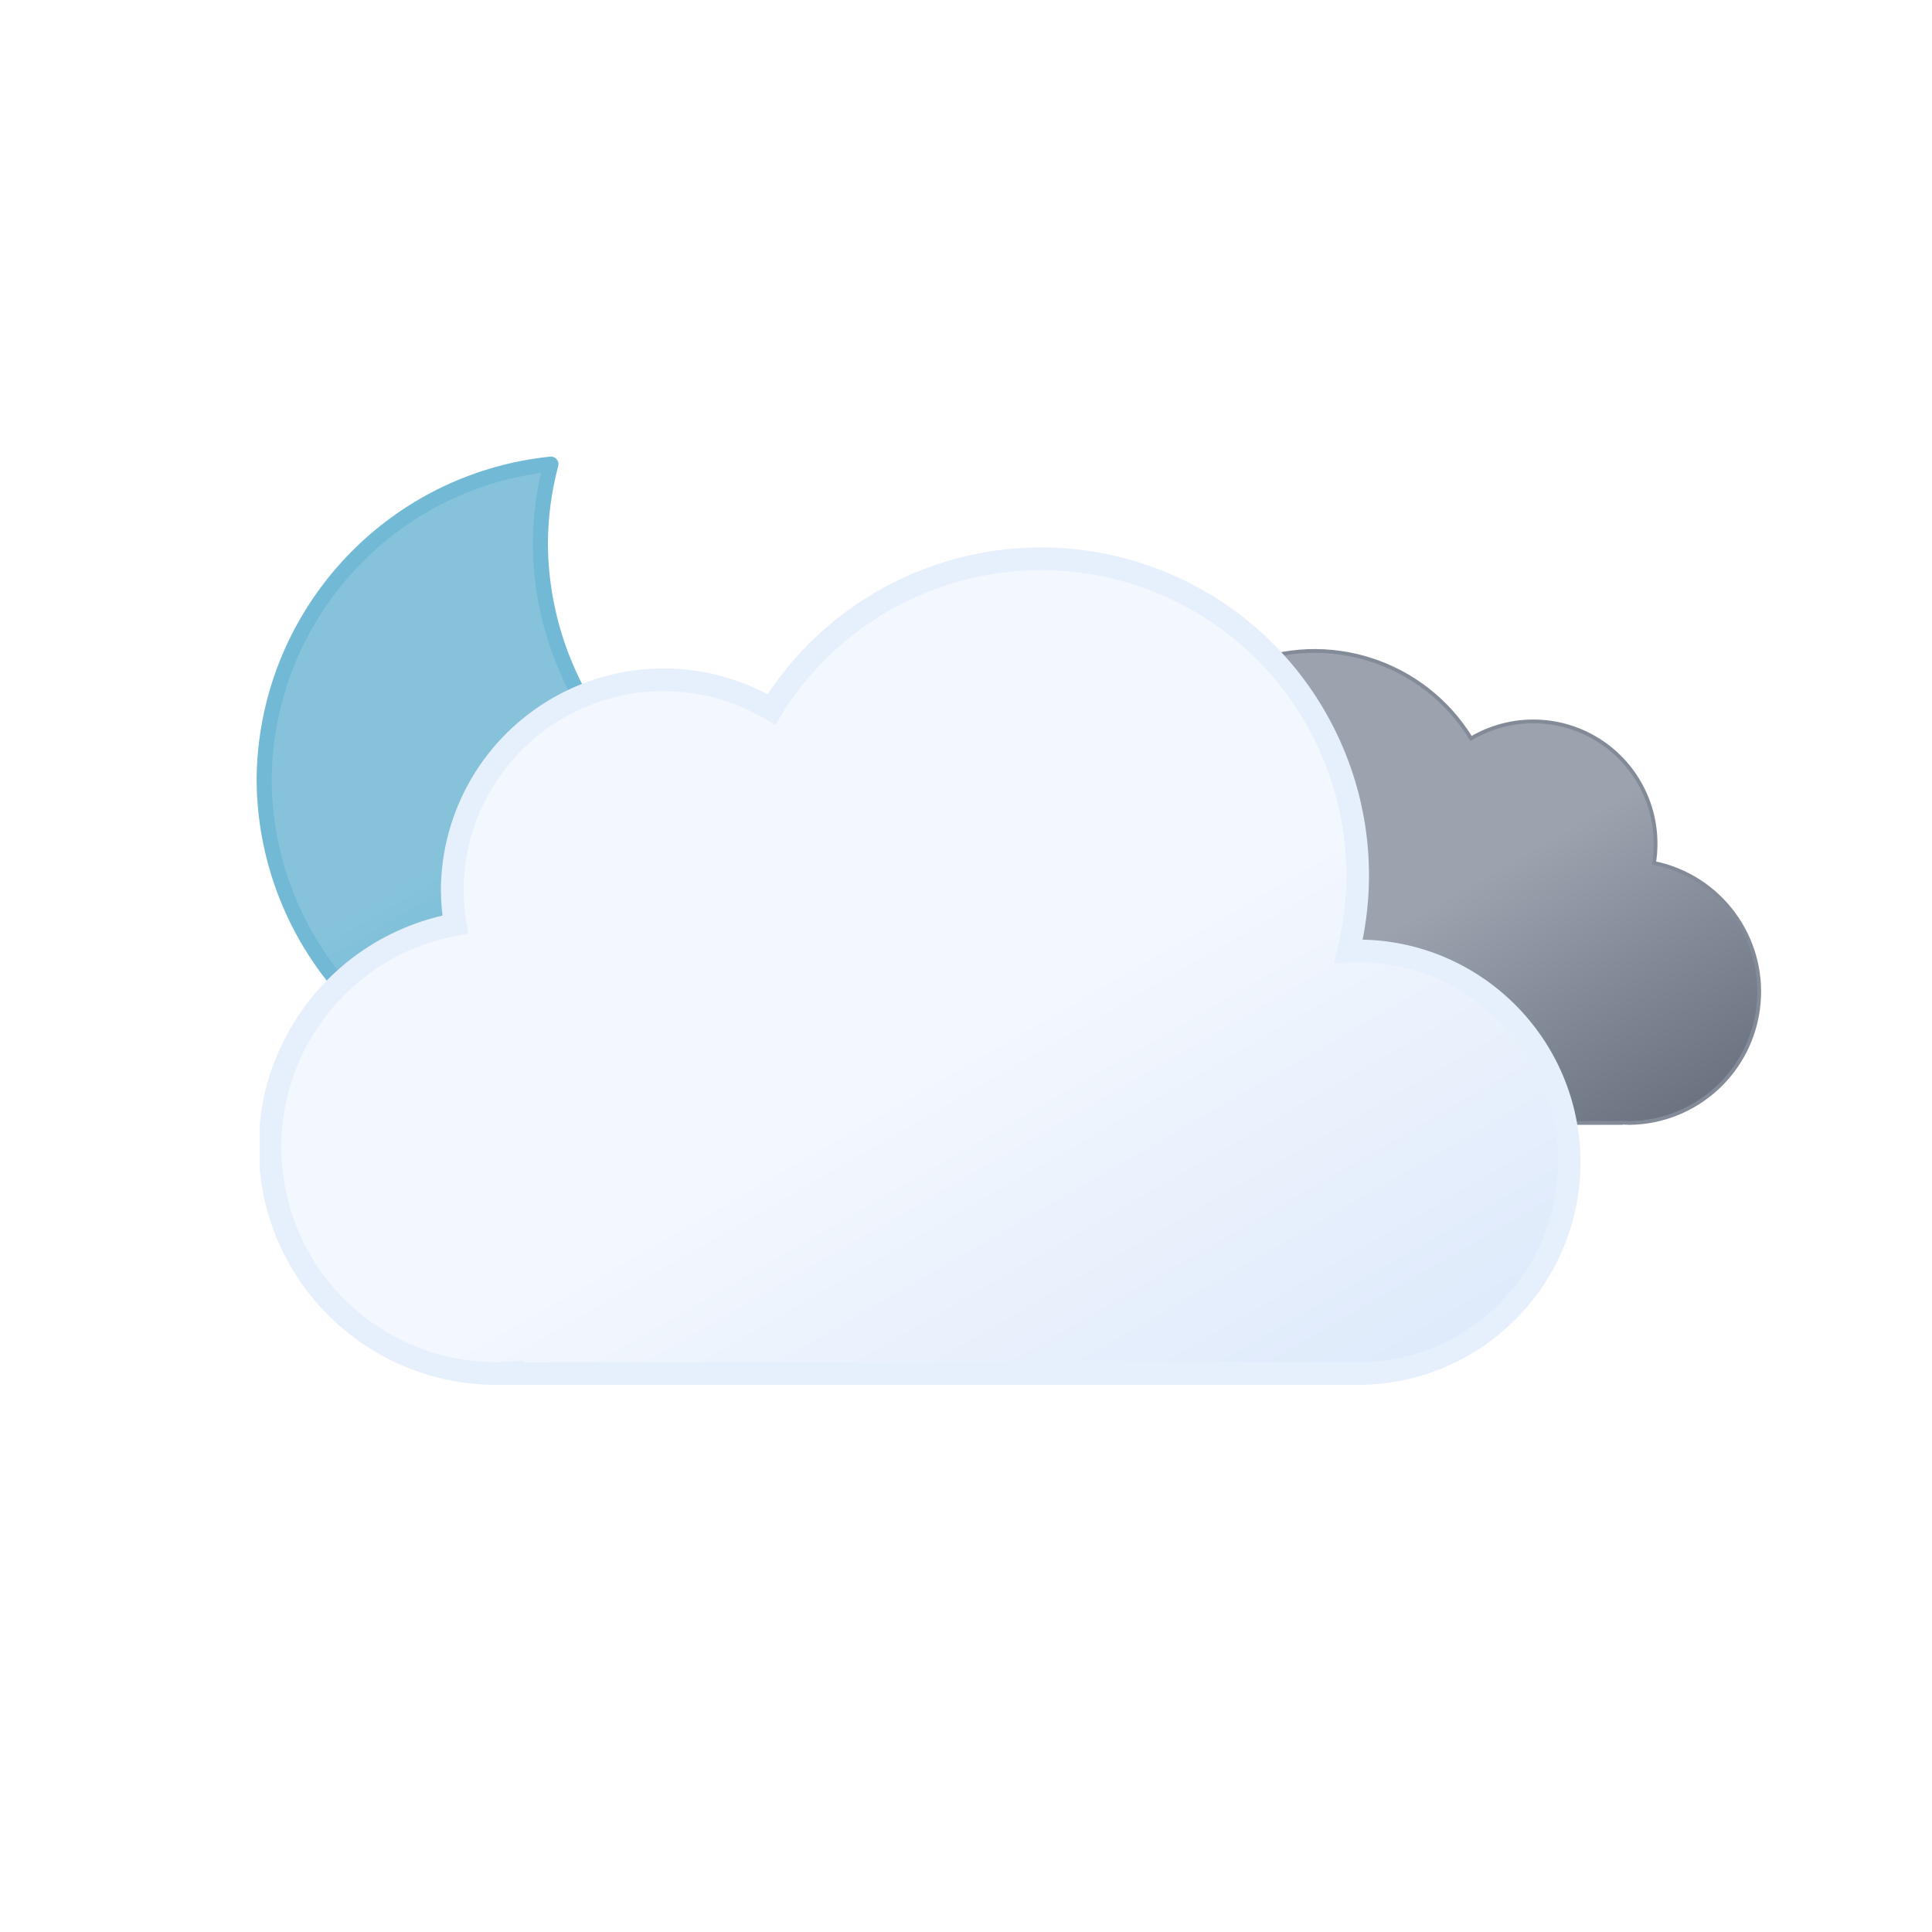
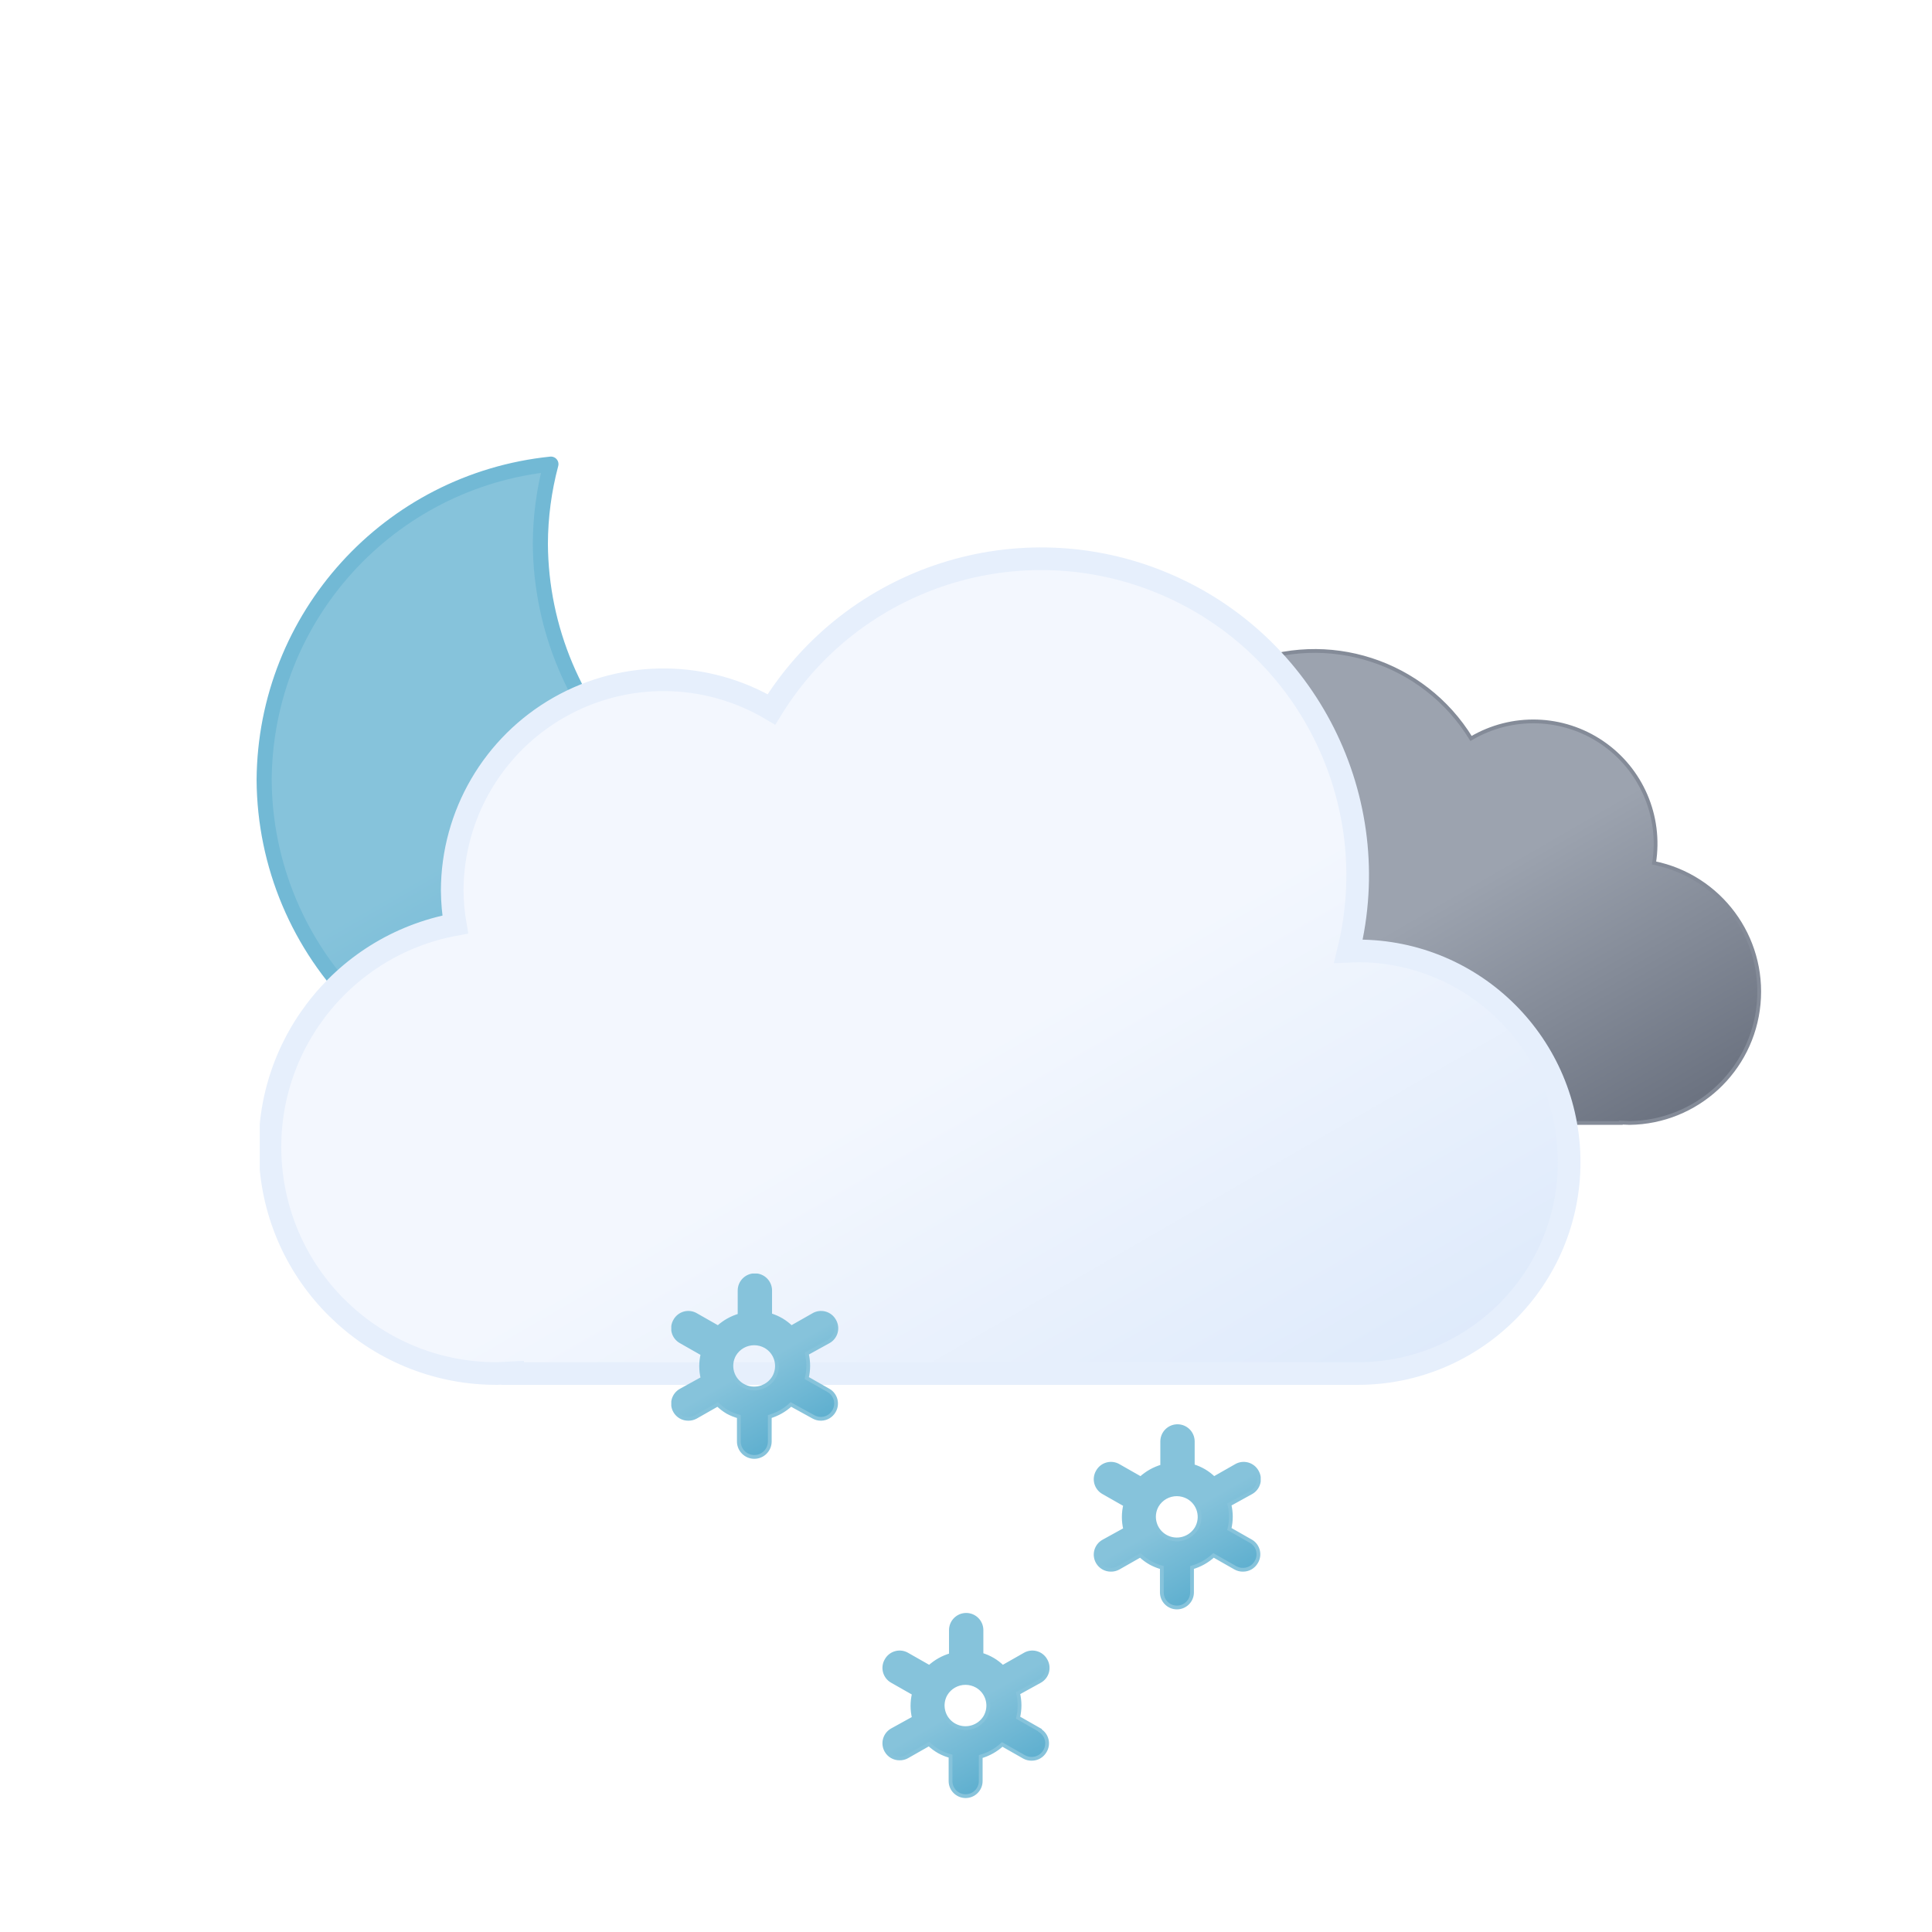
<svg xmlns="http://www.w3.org/2000/svg" xmlns:xlink="http://www.w3.org/1999/xlink" viewBox="0 0 512 512">
  <defs>
    <linearGradient id="a" x1="99.5" x2="232.6" y1="30.7" y2="261.4" gradientUnits="userSpaceOnUse">
      <stop offset="0" stop-color="#f3f7fe" />
      <stop offset=".5" stop-color="#f3f7fe" />
      <stop offset="1" stop-color="#deeafb" />
    </linearGradient>
    <linearGradient id="b" x1="52.7" x2="133.4" y1="9.6" y2="149.3" gradientUnits="userSpaceOnUse">
      <stop offset="0" stop-color="#9ca3af" />
      <stop offset=".5" stop-color="#9ca3af" />
      <stop offset="1" stop-color="#6b7280" />
    </linearGradient>
    <linearGradient id="c" x1="34.7" x2="119.2" y1="18.6" y2="165" gradientUnits="userSpaceOnUse">
      <stop offset="0" stop-color="#86c3db" />
      <stop offset=".5" stop-color="#86c3db" />
      <stop offset="1" stop-color="#5eafcf" />
    </linearGradient>
    <linearGradient xlink:href="#c" id="d" x1="11.4" x2="32.8" y1="5.9" y2="43.1" />
-     <linearGradient xlink:href="#c" id="e" x1="67.4" x2="88.8" y1="5.9" y2="43.1" />
-     <linearGradient xlink:href="#c" id="f" x1="123.4" x2="144.8" y1="5.9" y2="43.1" />
+     <linearGradient xlink:href="#c" id="e" x1="67.4" x2="88.8" y1="95.9" y2="133.1" />
+     <linearGradient xlink:href="#c" id="f" x1="123.4" x2="144.8" y1="45.9" y2="83.1" />
    <symbol id="h" viewBox="0 0 172 172">
-       <path fill="url(#c)" stroke="#72b9d5" stroke-linecap="round" stroke-linejoin="round" stroke-width="4" d="M160.6 107.4a84.8 84.8 0 01-85.4-84.3A83.3 83.3 0 0178 2 84.7 84.7 0 002 85.7 84.8 84.8 0 0087.4 170a85.2 85.2 0 0082.6-63.1 88 88 0 01-9.4.5Z">
-         <animateTransform additive="sum" attributeName="transform" dur="6s" repeatCount="indefinite" type="rotate" values="-15 86 86; 9 86 86; -15 86 86" />
-       </path>
+       <path fill="url(#c)" stroke="#72b9d5" stroke-linecap="round" stroke-linejoin="round" stroke-width="4" d="M160.6 107.4a84.8 84.8 0 01-85.4-84.3A83.3 83.3 0 0178 2 84.7 84.7 0 002 85.7 84.8 84.8 0 0087.4 170a85.2 85.2 0 0082.6-63.1 88 88 0 01-9.4.5Z" />
    </symbol>
    <symbol id="j" viewBox="0 0 200.3 126.1">
      <path fill="url(#b)" stroke="#848b98" stroke-miterlimit="10" d="M.5 93.2a32.4 32.4 0 0032.4 32.4h129.8v-.1l2.3.1a34.8 34.8 0 006.5-68.9 32.4 32.4 0 00-48.5-33 48.6 48.6 0 00-88.6 37.1h-1.5A32.4 32.4 0 00.5 93.1Z" />
    </symbol>
    <symbol id="k" viewBox="0 0 350 222">
      <path fill="url(#a)" stroke="#e6effc" stroke-miterlimit="10" stroke-width="6" d="m291 107-2.5.1A83.9 83.9 0 00135.6 43 56 56 0 0051 91a56.6 56.6 0 00.8 9A60 60 0 0063 219l4-.2v.2h224a56 56 0 000-112Z" />
    </symbol>
-     <symbol id="i" overflow="visible" viewBox="0 0 398 222">
-       <use xlink:href="#j" width="200.3" height="126.1" transform="translate(198 27)">
-         <animateTransform additive="sum" attributeName="transform" dur="6s" repeatCount="indefinite" type="translate" values="-9 0; 9 0; -9 0" />
-       </use>
-       <use xlink:href="#k" width="350" height="222">
-         <animateTransform additive="sum" attributeName="transform" dur="6s" repeatCount="indefinite" type="translate" values="-18 0; 18 0; -18 0" />
-       </use>
+     <symbol id="i" viewBox="0 0 398 222">
+       <use xlink:href="#j" width="200.3" height="126.1" transform="translate(198 27)" />
+       <use xlink:href="#k" width="350" height="222" />
    </symbol>
-     <symbol id="g" overflow="visible" viewBox="0 0 398.8 246">
+     <symbol id="g" viewBox="0 0 398.8 246">
      <use xlink:href="#h" width="172" height="172" />
      <use xlink:href="#i" width="398" height="222" transform="translate(.84 24)" />
    </symbol>
-     <symbol id="l" overflow="visible" viewBox="0 0 156.2 49">
-       <g>
-         <path fill="url(#d)" stroke="#86c3db" stroke-miterlimit="10" d="m41.7 31-5.8-3.3a13.7 13.7 0 000-6.5l5.8-3.2a4 4 0 001.5-5.5 4 4 0 00-5.6-1.5l-5.8 3.3a13.6 13.6 0 00-2.6-2 13.8 13.8 0 00-3-1.3V4.5a4 4 0 00-8.1 0v6.6a14.3 14.3 0 00-5.7 3.2L6.6 11A4 4 0 001 12.5 4 4 0 002.5 18l5.8 3.3a13.7 13.7 0 000 6.5L2.5 31A4 4 0 001 36.5a4 4 0 003.5 2 4 4 0 002-.5l5.8-3.3a13.6 13.6 0 002.6 2 13.8 13.8 0 003 1.2v6.6a4 4 0 008.2 0v-6.6a14.2 14.2 0 005.6-3.2l6 3.3a4 4 0 002 .5 4 4 0 003.4-2 4 4 0 00-1.4-5.5ZM19 29.7a6 6 0 01-2.3-8.2 6.1 6.1 0 015.3-3 6.2 6.2 0 013 .8 6 6 0 012.2 8.2 6.1 6.1 0 01-8.2 2.2Z" opacity="0">
-           <animateTransform additive="sum" attributeName="transform" dur="6s" repeatCount="indefinite" type="rotate" values="0 24 24; 360 24 24" />
-           <animate id="t1" attributeName="opacity" begin="0s; t1.end+1s" dur="2s" keyTimes="0; .17; .83; 1" values="0; 1; 1; 0" />
-         </path>
-         <animateTransform id="s1" additive="sum" attributeName="transform" begin="0s; s1.end+1s" dur="2s" type="translate" values="0 -36; 0 92;" />
-       </g>
-       <g>
-         <path fill="url(#e)" stroke="#86c3db" stroke-miterlimit="10" d="m97.7 31-5.8-3.3a13.7 13.7 0 000-6.5l5.8-3.2a4 4 0 001.5-5.5 4 4 0 00-5.6-1.5l-5.8 3.3a13.6 13.6 0 00-2.6-2 13.8 13.8 0 00-3-1.3V4.5a4 4 0 00-8.1 0v6.6a14.3 14.3 0 00-5.7 3.2L62.6 11a4 4 0 00-5.6 1.5 4 4 0 001.5 5.5l5.8 3.3a13.7 13.7 0 000 6.5L58.5 31a4 4 0 00-1.5 5.5 4 4 0 003.5 2 4 4 0 002-.5l5.8-3.3a13.6 13.6 0 002.7 2 13.8 13.8 0 003 1.2v6.6a4 4 0 008 0v-6.6a14.2 14.2 0 005.7-3.2l6 3.3a4 4 0 002 .5 4 4 0 003.4-2 4 4 0 00-1.4-5.5ZM75 29.7a6 6 0 01-2.3-8.2 6.1 6.1 0 015.3-3 6.2 6.2 0 013 .8 6 6 0 012.2 8.2 6.1 6.1 0 01-8.2 2.2Z" opacity="0">
-           <animateTransform additive="sum" attributeName="transform" dur="6s" repeatCount="indefinite" type="rotate" values="0 80 24; 360 80 24" />
-           <animate id="t2" attributeName="opacity" begin="-.83s; t2.end+1s" dur="2s" keyTimes="0; .17; .83; 1" values="0; 1; 1; 0" />
-         </path>
-         <animateTransform id="s2" additive="sum" attributeName="transform" begin="-.83s; s2.end+1s" dur="2s" type="translate" values="0 -36; 0 92;" />
-       </g>
-       <g>
-         <path fill="url(#f)" stroke="#86c3db" stroke-miterlimit="10" d="m153.7 31-5.8-3.3a13.7 13.7 0 000-6.5l5.8-3.2a4 4 0 001.5-5.5 4 4 0 00-5.6-1.5l-5.8 3.3a13.6 13.6 0 00-2.6-2 13.8 13.8 0 00-3-1.3V4.5a4 4 0 00-8.1 0v6.6a14.3 14.3 0 00-5.7 3.2l-5.8-3.3a4 4 0 00-5.6 1.5 4 4 0 001.5 5.5l5.8 3.3a13.7 13.7 0 000 6.5l-5.8 3.2a4 4 0 00-1.5 5.5 4 4 0 003.5 2 4 4 0 002-.5l5.8-3.3a13.6 13.6 0 002.7 2 13.8 13.8 0 003 1.2v6.6a4 4 0 008 0v-6.6a14.2 14.2 0 005.7-3.2l5.8 3.3a4 4 0 002 .5 4 4 0 003.5-2 4 4 0 00-1.3-5.5ZM131 29.7a6 6 0 01-2.3-8.2 6.1 6.1 0 015.3-3 6.2 6.2 0 013 .8 6 6 0 012.2 8.2 6.1 6.1 0 01-8.2 2.2Z" opacity="0">
-           <animateTransform additive="sum" attributeName="transform" dur="6s" repeatCount="indefinite" type="rotate" values="0 136 24; 360 136 24" />
-           <animate id="t3" attributeName="opacity" begin=".83s; t3.end+1s" dur="2s" keyTimes="0; .17; .83; 1" values="0; 1; 1; 0" />
-         </path>
-         <animateTransform id="s3" additive="sum" attributeName="transform" begin=".83s; s3.end+1s" dur="2s" type="translate" values="0 -36; 0 92;" />
-       </g>
+     <symbol id="l" viewBox="0 0 156.2 139">
+       <path fill="url(#d)" stroke="#86c3db" stroke-miterlimit="10" d="m41.7 31-5.8-3.3a13.7 13.7 0 000-6.5l5.8-3.2a4 4 0 001.5-5.5 4 4 0 00-5.6-1.5l-5.8 3.3a13.6 13.6 0 00-2.6-2 13.8 13.8 0 00-3-1.3V4.5a4 4 0 00-8.1 0v6.6a14.3 14.3 0 00-5.7 3.2L6.6 11A4 4 0 001 12.5 4 4 0 002.5 18l5.8 3.3a13.7 13.7 0 000 6.5L2.5 31A4 4 0 001 36.5a4 4 0 003.5 2 4 4 0 002-.5l5.8-3.3a13.6 13.6 0 002.6 2 13.8 13.8 0 003 1.2v6.6a4 4 0 008.2 0v-6.6a14.2 14.2 0 005.6-3.2l6 3.3a4 4 0 002 .5 4 4 0 003.4-2 4 4 0 00-1.4-5.5ZM19 29.7a6 6 0 01-2.3-8.2 6.1 6.1 0 015.3-3 6.2 6.2 0 013 .8 6 6 0 012.2 8.2 6.1 6.1 0 01-8.2 2.2Z" />
+       <path fill="url(#e)" stroke="#86c3db" stroke-miterlimit="10" d="m97.7 121-5.8-3.3a13.7 13.7 0 000-6.5l5.8-3.2a4 4 0 001.5-5.5 4 4 0 00-5.6-1.5l-5.8 3.3a13.6 13.6 0 00-2.6-2 13.8 13.8 0 00-3-1.3v-6.5a4 4 0 00-8.1 0v6.6a14.3 14.3 0 00-5.7 3.2l-5.8-3.3a4 4 0 00-5.6 1.5 4 4 0 001.5 5.5l5.8 3.3a13.7 13.7 0 000 6.5l-5.8 3.2a4 4 0 00-1.5 5.5 4 4 0 003.5 2 4 4 0 002-.5l5.8-3.3a13.6 13.6 0 002.7 2 13.8 13.8 0 003 1.2v6.6a4 4 0 008 0V128a14.2 14.2 0 005.7-3.2l5.8 3.3a4 4 0 002 .5 4 4 0 003.5-2 4 4 0 00-1.3-5.5ZM75 119.7a6 6 0 01-2.3-8.2 6.1 6.1 0 015.3-3 6.2 6.2 0 013 .8 6 6 0 012.2 8.2 6.1 6.1 0 01-8.2 2.2Z" />
+       <path fill="url(#f)" stroke="#86c3db" stroke-miterlimit="10" d="m153.7 71-5.8-3.3a13.7 13.7 0 000-6.5l5.8-3.2a4 4 0 001.5-5.5 4 4 0 00-5.6-1.5l-5.8 3.3a13.6 13.6 0 00-2.6-2 13.8 13.8 0 00-3-1.3v-6.5a4 4 0 00-8.1 0v6.6a14.3 14.3 0 00-5.7 3.2l-5.8-3.3a4 4 0 00-5.6 1.5 4 4 0 001.5 5.5l5.8 3.3a13.7 13.7 0 000 6.5l-5.8 3.2a4 4 0 00-1.5 5.5 4 4 0 003.5 2 4 4 0 002-.5l5.8-3.3a13.6 13.6 0 002.7 2 13.8 13.8 0 003 1.2v6.6a4 4 0 008 0v-6.6a14.2 14.2 0 005.7-3.2l5.8 3.3a4 4 0 002 .5 4 4 0 003.5-2 4 4 0 00-1.3-5.5ZM131 69.7a6 6 0 01-2.3-8.2 6.1 6.1 0 015.3-3 6.2 6.2 0 013 .8 6 6 0 012.2 8.2 6.1 6.1 0 01-8.2 2.2Z" />
    </symbol>
  </defs>
  <use xlink:href="#g" width="398.8" height="246" transform="translate(68 121)" />
-   <use xlink:href="#l" width="156.2" height="49" transform="translate(177.9 337.5)" />
+   <use xlink:href="#l" width="156.2" height="139" transform="translate(177.9 337.5)" />
</svg>
